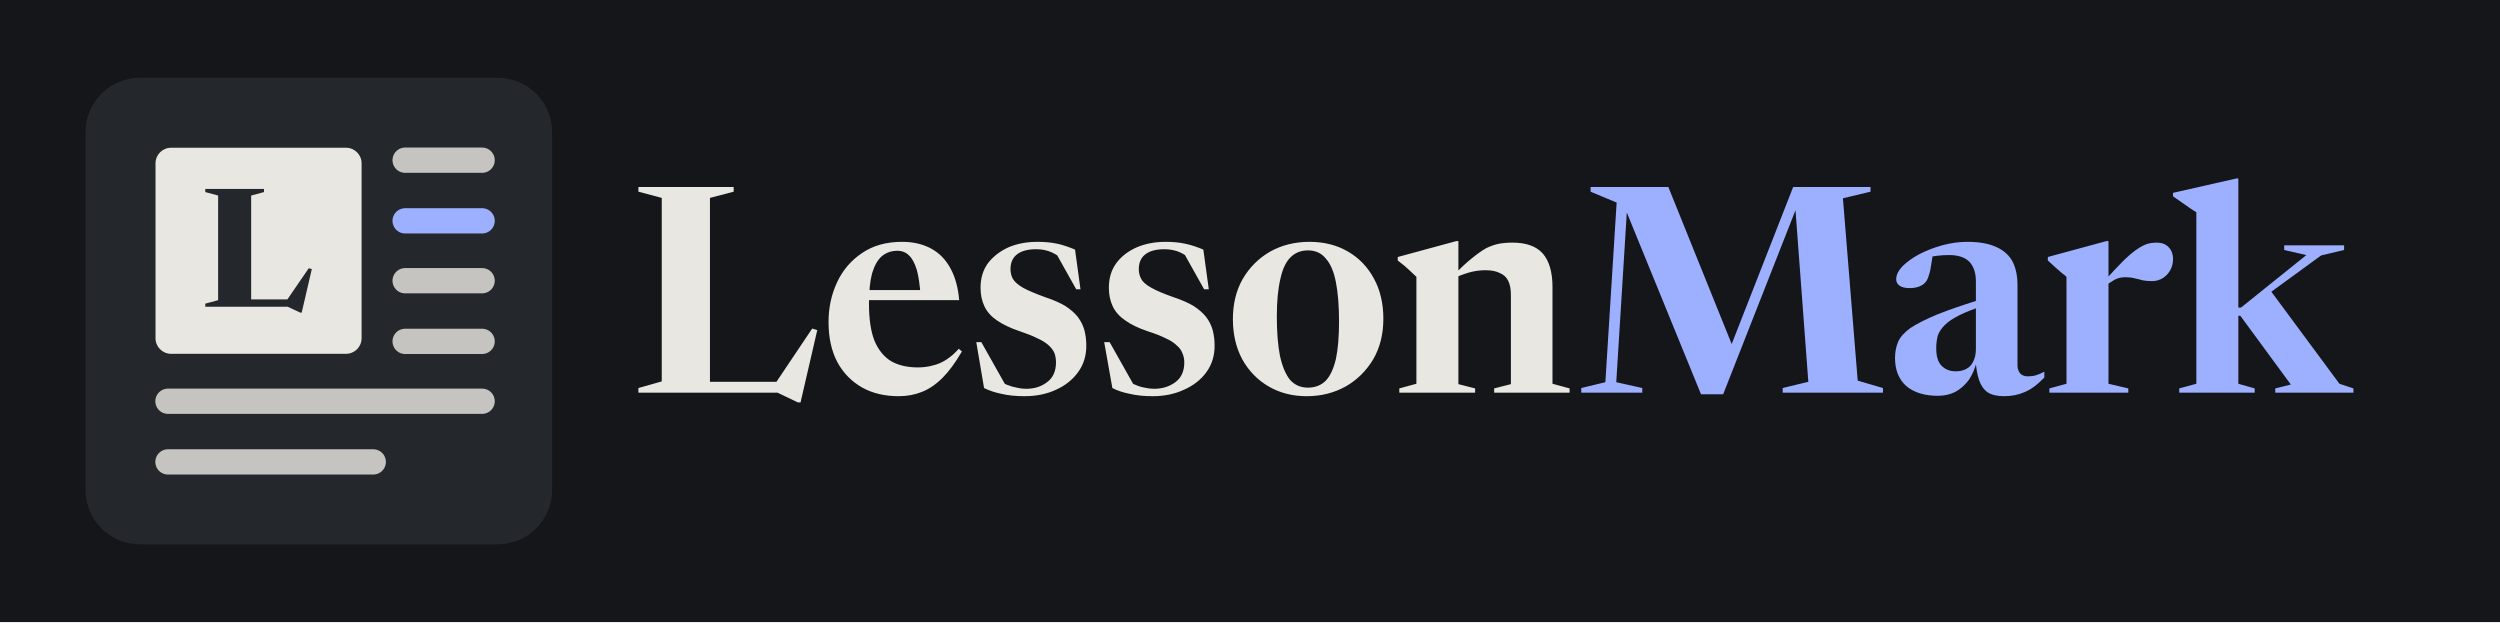
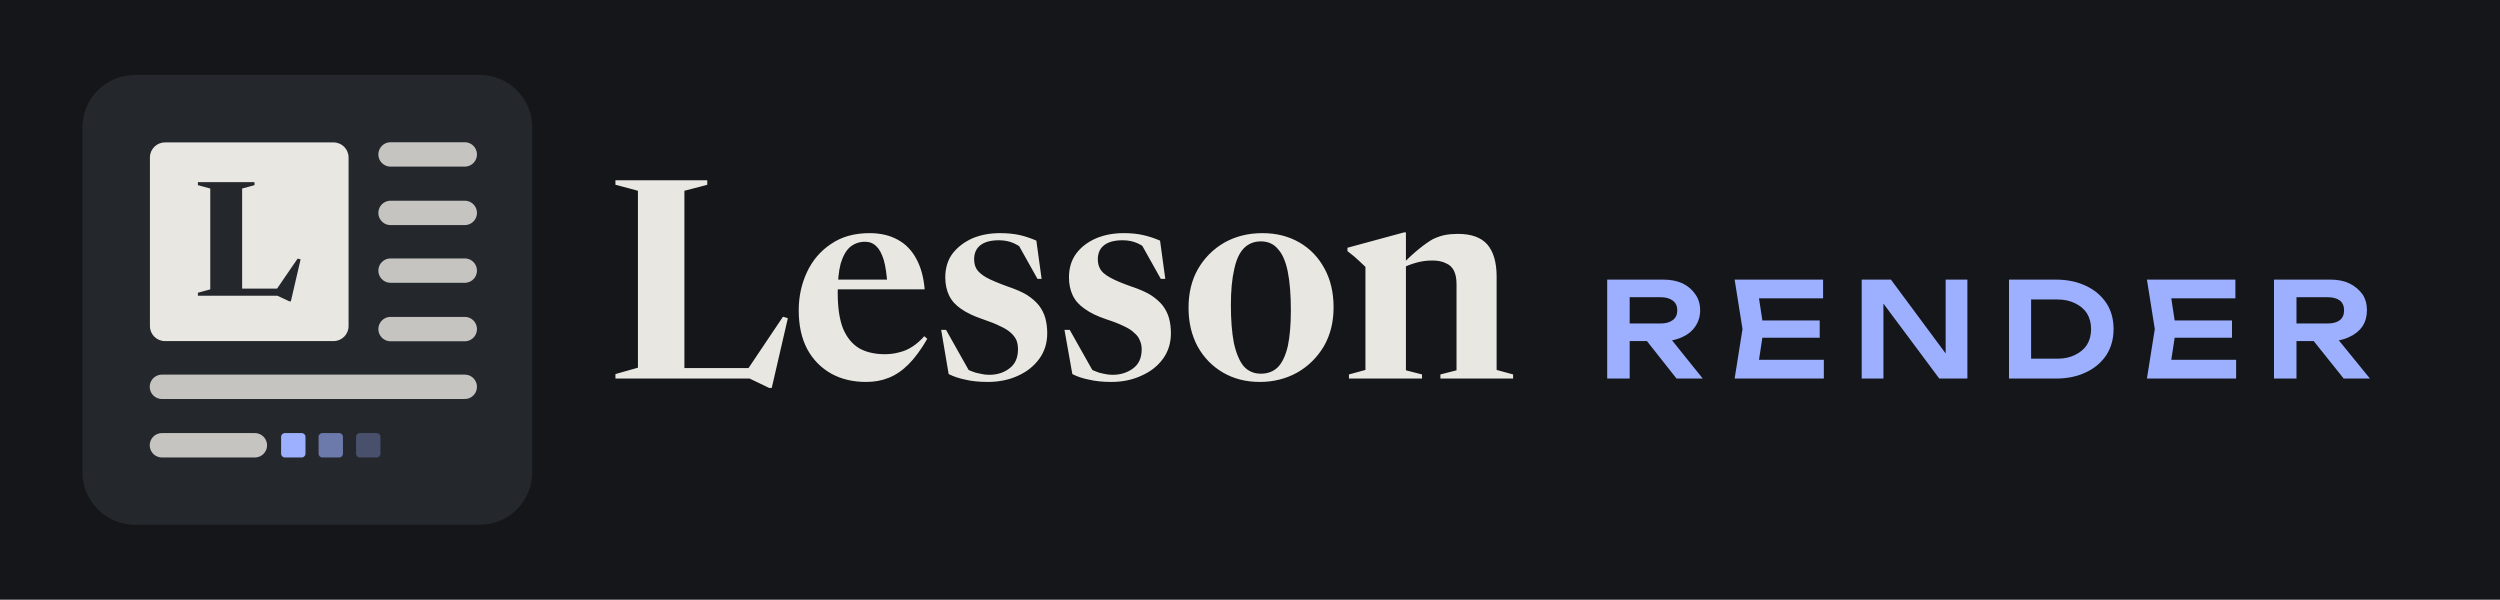
- <svg xmlns="http://www.w3.org/2000/svg" viewBox="0 0 643 160" width="643" height="160">
-   <rect width="643" height="160" fill="#141619" />
+ <svg xmlns="http://www.w3.org/2000/svg" viewBox="0 0 667 160" width="667" height="160">
+   <rect width="667" height="160" fill="#141619" />
  <g transform="translate(22,20)">
    <rect width="120" height="120" rx="14" fill="#24282d" />
-     <rect x="18" y="18" width="53.0" height="53.0" rx="4" fill="#e9e7e2" />
+     <rect x="18" y="18" width="53" height="53" rx="4" fill="#e9e7e2" />
    <path d="M55.6 60.4H55.2L52 58.9H37.9V57H54.7L51.3 57.9L57.4 49L58.2 49.2ZM42.6 30.3V58.9H30.8V58.1L34.1 57.2V30.3L30.8 29.4V28.6H45.9V29.4Z" fill="#24282d" />
-     <path d="M82.2 21.2H102.0" stroke="#e9e7e2" stroke-width="6.5" stroke-linecap="round" opacity="0.82" />
-     <path d="M82.2 36.8H102.0" stroke="#9db0ff" stroke-width="6.5" stroke-linecap="round" />
-     <path d="M82.2 52.2H102.0" stroke="#e9e7e2" stroke-width="6.5" stroke-linecap="round" opacity="0.82" />
-     <path d="M82.2 67.8H102.0" stroke="#e9e7e2" stroke-width="6.5" stroke-linecap="round" opacity="0.82" />
-     <path d="M21.2 83.2H102.0" stroke="#e9e7e2" stroke-width="6.5" stroke-linecap="round" opacity="0.82" />
-     <path d="M21.2 98.8H74.0" stroke="#e9e7e2" stroke-width="6.5" stroke-linecap="round" opacity="0.82" />
+     <path d="M82.2 21.2H102M82.2 36.8H102M82.2 52.2H102M82.2 67.8H102M21.2 83.2H102M21.2 98.8H46" stroke="#e9e7e2" stroke-width="6.5" stroke-linecap="round" opacity="0.82" />
+     <rect x="53" y="95.55" width="6.5" height="6.5" rx="1" fill="#9db0ff" />
+     <rect x="63" y="95.55" width="6.5" height="6.5" rx="1" fill="#9db0ff" opacity="0.6" />
+     <rect x="73" y="95.55" width="6.5" height="6.5" rx="1" fill="#9db0ff" opacity="0.3" />
  </g>
  <path d="M205.9 103.5H205.2L200 101H175.3V98.2H204.7L198.9 99.4L208.9 84.5L210.2 84.9ZM182.6 50.9V101H164.2V99.8L170.2 98.1V50.9L164.2 49.3V48.1H188.7V49.3Z M232 62.2Q236.4 62.2 239.6 64Q242.7 65.7 244.5 69.1Q246.3 72.4 246.7 77.2H221.8V74.6H241.6L236.8 76.3Q236.5 71.9 235.8 69.4Q235 66.8 233.8 65.7Q232.6 64.5 230.8 64.5Q228.5 64.5 226.8 65.9Q225.2 67.3 224.3 70.3Q223.5 73.3 223.5 78.1Q223.5 84 224.9 87.6Q226.4 91.2 229.2 92.9Q232 94.5 236.1 94.5Q238.1 94.5 239.9 94Q241.7 93.6 243.4 92.5Q245.1 91.4 246.6 89.7L247.4 90.4Q244.9 94.7 242.4 97.2Q239.9 99.7 237.1 100.8Q234.4 101.9 231.1 101.9Q225.8 101.9 221.8 99.7Q217.7 97.4 215.4 93.2Q213.1 88.9 213.1 82.8Q213.1 77.3 215.3 72.6Q217.5 67.9 221.7 65.1Q225.9 62.2 232 62.2Z M266.8 62.2Q269.7 62.2 272 62.7Q274.2 63.2 276.5 64.2L277.9 74.4H276.8L271.2 64.4L274.4 67.6Q272.3 65.7 270.5 64.9Q268.7 64.1 266.5 64.1Q263.3 64.1 261.6 65.4Q259.9 66.7 259.9 69.2Q259.9 70.6 260.5 71.7Q261.2 72.9 263.1 74Q265.1 75.1 269 76.5Q272 77.5 274 78.7Q276 80 277.2 81.5Q278.4 83.1 278.9 84.9Q279.4 86.8 279.4 88.9Q279.4 92.8 277.3 95.7Q275.2 98.6 271.7 100.2Q268.1 101.9 263.5 101.9Q260.1 101.9 257.6 101.3Q255.1 100.8 253.1 99.8L251.1 88H252.4L259.1 99.9L257 97.9Q258 98.6 259.1 99Q260.3 99.5 261.5 99.7Q262.7 100 263.9 100Q267.1 100 269.3 98.3Q271.6 96.6 271.6 93.2Q271.6 91.9 271.2 90.8Q270.7 89.7 269.7 88.8Q268.6 87.8 266.8 87Q265 86.1 262.3 85.2Q258.7 84 256.4 82.4Q254.2 80.9 253.2 78.8Q252.2 76.7 252.2 74Q252.2 70.3 254.1 67.7Q256.1 65.1 259.4 63.6Q262.7 62.2 266.8 62.2Z M299.8 62.2Q302.7 62.2 304.9 62.7Q307.2 63.2 309.5 64.2L310.9 74.4H309.7L304.1 64.4L307.3 67.6Q305.3 65.7 303.5 64.9Q301.7 64.1 299.5 64.1Q296.3 64.1 294.6 65.4Q292.9 66.7 292.9 69.2Q292.9 70.6 293.5 71.7Q294.1 72.9 296.1 74Q298 75.1 302 76.5Q305 77.5 307 78.7Q309 80 310.2 81.5Q311.4 83.1 311.9 84.9Q312.4 86.8 312.4 88.9Q312.4 92.8 310.3 95.7Q308.2 98.6 304.6 100.2Q301 101.9 296.5 101.9Q293.1 101.9 290.6 101.3Q288 100.8 286.1 99.8L284 88H285.4L292.1 99.9L290 97.9Q291 98.6 292.1 99Q293.2 99.5 294.4 99.7Q295.7 100 296.8 100Q300 100 302.3 98.3Q304.6 96.6 304.6 93.2Q304.6 91.9 304.1 90.8Q303.7 89.7 302.6 88.8Q301.6 87.8 299.8 87Q298 86.1 295.2 85.2Q291.6 84 289.4 82.4Q287.2 80.9 286.2 78.8Q285.2 76.7 285.2 74Q285.2 70.3 287.1 67.7Q289 65.1 292.4 63.6Q295.7 62.2 299.8 62.2Z M336.4 99.7Q339.2 99.7 341 97.9Q342.7 96.1 343.6 92.3Q344.4 88.5 344.4 82.7Q344.4 76.7 343.6 72.6Q342.8 68.5 341 66.5Q339.3 64.4 336.4 64.4Q333.7 64.4 331.9 66.2Q330.1 68 329.3 71.8Q328.4 75.6 328.4 81.4Q328.4 87.4 329.2 91.5Q330.1 95.6 331.8 97.7Q333.6 99.7 336.4 99.7ZM336.1 101.9Q330.6 101.9 326.3 99.4Q322 96.9 319.5 92.4Q317.1 87.9 317.1 82.1Q317.1 76.2 319.6 71.8Q322.2 67.3 326.7 64.7Q331.2 62.2 336.8 62.2Q342.4 62.2 346.7 64.7Q351 67.2 353.4 71.7Q355.8 76.1 355.8 82Q355.8 87.9 353.2 92.4Q350.5 96.9 346.1 99.4Q341.6 101.9 336.1 101.9Z M375.1 70.3V98.8L379.4 99.9V101H359.9V99.9L364.3 98.7V71.2Q363.7 70.6 362.6 69.6Q361.5 68.5 359.5 67V66.1L374.6 62H375.1ZM384.3 99.9 388.6 98.8V75.8Q388.6 73.6 387.9 72.2Q387.2 70.8 385.7 70.2Q384.3 69.5 382.1 69.5Q379.9 69.5 377.8 70.1Q375.7 70.7 373.9 71.6L373.7 70.9Q376.5 68.1 378.6 66.4Q380.7 64.7 382.3 63.8Q384 63 385.5 62.7Q387.1 62.4 389 62.4Q394.3 62.4 396.8 65.2Q399.3 68.1 399.3 73.8V98.7L403.7 99.9V101H384.3Z" fill="#e9e7e2" />
-   <path d="M477.8 97.9 484.3 99.8V101H458.5V99.8L465.1 98.2L461.7 52.7L462.3 52.8L443.2 101.4H437.5L417.9 53.4L418.5 53.3L415.7 98.3L422.4 99.8V101H406.7V99.8L412.9 98.3L415.8 52.1L409.1 49.3V48.1H429.1L446 90L444.8 90L461.2 48.1H481.1V49.3L474 51Z M510.1 76.8 510.2 78.6Q506.3 79.9 503.9 81.1Q501.5 82.3 500.2 83.6Q498.9 84.9 498.4 86.3Q498 87.8 498 89.6Q498 92.7 499.4 94.1Q500.8 95.5 503 95.5Q504.6 95.5 505.7 94.9Q506.9 94.3 507.5 93Q508.2 91.7 508.2 89.7V72.4Q508.2 69.1 506.5 67.3Q504.8 65.6 501.3 65.6Q499.6 65.6 498.1 65.8Q496.5 66 495.5 66.3L497.2 64.4Q497 66.5 496.7 68.1Q496.5 69.7 496.1 70.8Q495.8 71.9 495.3 72.5Q494.8 73.2 493.6 73.7Q492.5 74.1 491.2 74.1Q489.5 74.1 488.6 73.5Q487.7 72.9 487.7 71.8Q487.7 70.2 489.3 68.5Q491 66.8 493.6 65.4Q496.3 64 499.5 63.1Q502.8 62.2 506 62.2Q510.7 62.2 513.6 63.6Q516.4 64.9 517.7 67.4Q518.9 69.9 518.9 73.3V93.9Q518.9 94.9 519.3 95.6Q519.6 96.2 520.2 96.5Q520.8 96.8 521.6 96.8Q522.7 96.8 523.7 96.5Q524.7 96.2 525.8 95.6V97.1Q523 100 520.6 100.9Q518.3 101.9 515.4 101.9Q512.8 101.9 511.2 100.9Q509.7 99.8 509 97.7Q508.3 95.6 508.1 92.4L508.5 92.7Q507.8 95.6 506.4 97.7Q504.9 99.7 502.9 100.8Q500.9 101.8 498.4 101.8Q493.3 101.8 490.3 99.3Q487.4 96.7 487.4 92.1Q487.4 89.8 488.2 87.9Q489 86.1 491.3 84.4Q493.7 82.8 498.2 80.9Q502.7 79.1 510.1 76.8Z M554.7 62.4Q556.6 62.4 557.7 63.5Q558.9 64.7 558.9 66.6Q558.9 69 557.3 70.7Q555.7 72.3 553.5 72.3Q552.2 72.3 551.1 72.1Q550.1 71.8 549.1 71.6Q548 71.3 546.7 71.3Q545.6 71.3 544.7 71.6Q543.8 71.9 543 72.5Q542.1 73 541.3 73.9L541.3 72.2Q544.3 68.9 546.3 66.9Q548.4 64.9 549.8 64Q551.3 63 552.4 62.7Q553.5 62.4 554.7 62.4ZM542.3 69.5V98.7L547.4 99.9V101H527.1V99.9L531.5 98.7V71.2Q531 70.7 530.4 70.3Q529.8 69.8 528.9 69Q528 68.2 526.7 67V66.1L541.8 62H542.3Z M579.7 78.3 583.8 74.5 601.7 98.7 605.3 99.9V101H585.2V99.9L589.2 98.9L576.2 81.2H573.3V79.1H576.4L593.2 65.6L587.5 64.3V63.1H602.9V64.3L597 65.7ZM575.7 98.7 579.9 99.9V101H560.5V99.9L564.9 98.7V54.6Q564.4 54.3 563.5 53.7Q562.7 53.1 561.5 52.3Q560.3 51.5 558.9 50.5V49.6L575.2 45.9H575.7V52.9Z" fill="#9db0ff" />
+   <path d="M434.8 91V101H428.8V74.6H443.8Q446.7 74.6 448.9 75.6Q451.1 76.7 452.3 78.5Q453.6 80.3 453.6 82.8Q453.6 85.2 452.3 87.1Q451.1 88.9 448.9 89.9Q447.6 90.5 446.1 90.8L454.3 101H447.3L439.4 91ZM434.8 86.3H443.1Q445.1 86.3 446.3 85.4Q447.5 84.5 447.5 82.8Q447.5 81.1 446.3 80.2Q445.1 79.3 443.1 79.3H434.8ZM485.5 85.5V90.1H470.2L469.3 96H486.6V101H462.8L464.9 87.8L462.8 74.6H486.4V79.6H469.3L470.2 85.5ZM519.1 94.3V74.6H524.9V101H517.4L502.5 81V101H496.7V74.6H504.5ZM548.5 74.6Q553.1 74.6 556.6 76.3Q560 77.9 562 80.9Q563.9 83.8 563.9 87.8Q563.9 91.7 562 94.7Q560 97.7 556.6 99.3Q553.1 101 548.5 101H536V74.6ZM541.9 95.7H548.9Q551.6 95.7 553.6 94.7Q555.7 93.7 556.8 92Q557.9 90.2 557.9 87.8Q557.9 85.4 556.8 83.6Q555.7 81.9 553.6 80.9Q551.6 79.9 548.9 79.9H541.9ZM595.5 85.5V90.1H580.2L579.3 96H596.6V101H572.8L574.9 87.8L572.8 74.6H596.4V79.6H579.3L580.2 85.5ZM612.7 91V101H606.7V74.6H621.8Q624.7 74.6 626.8 75.6Q629 76.7 630.3 78.5Q631.5 80.3 631.5 82.8Q631.5 85.2 630.3 87.1Q629 88.9 626.8 89.9Q625.6 90.5 624 90.8L632.3 101H625.3L617.3 91ZM612.7 86.3H621.1Q623.1 86.3 624.3 85.4Q625.4 84.5 625.4 82.8Q625.4 81.1 624.3 80.2Q623.1 79.3 621.1 79.3H612.7Z" fill="#9db0ff" />
</svg>
